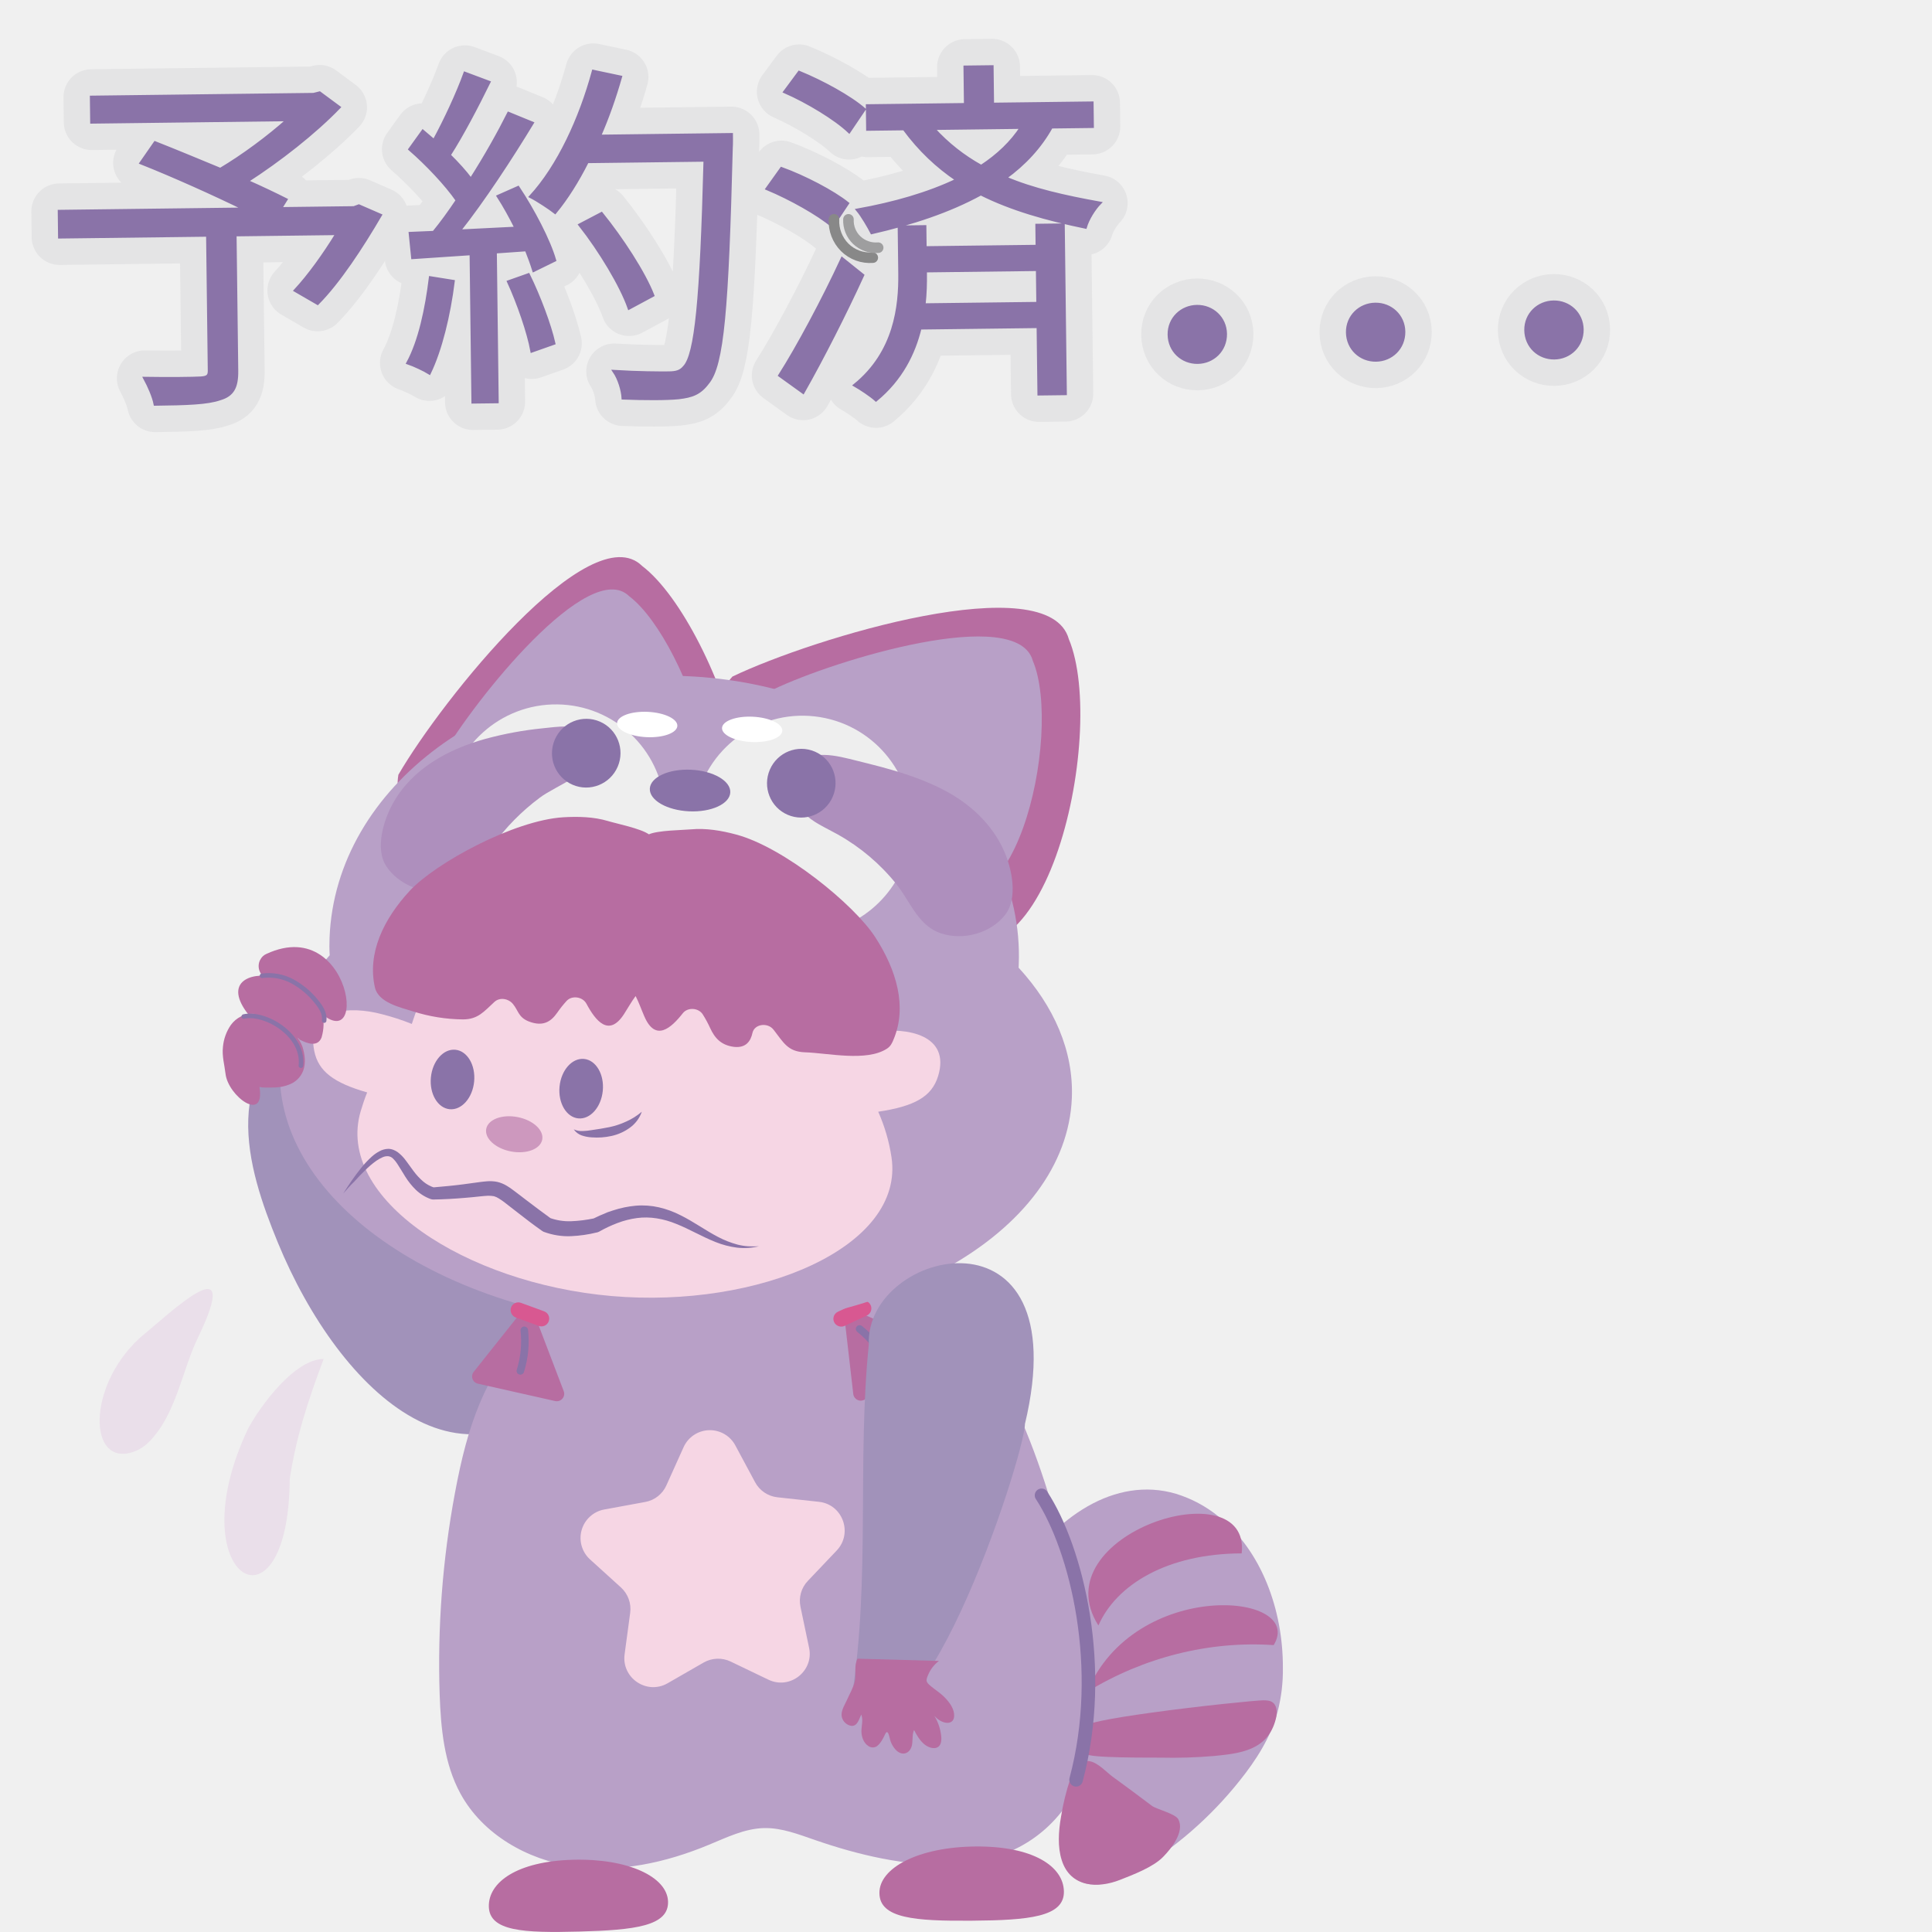
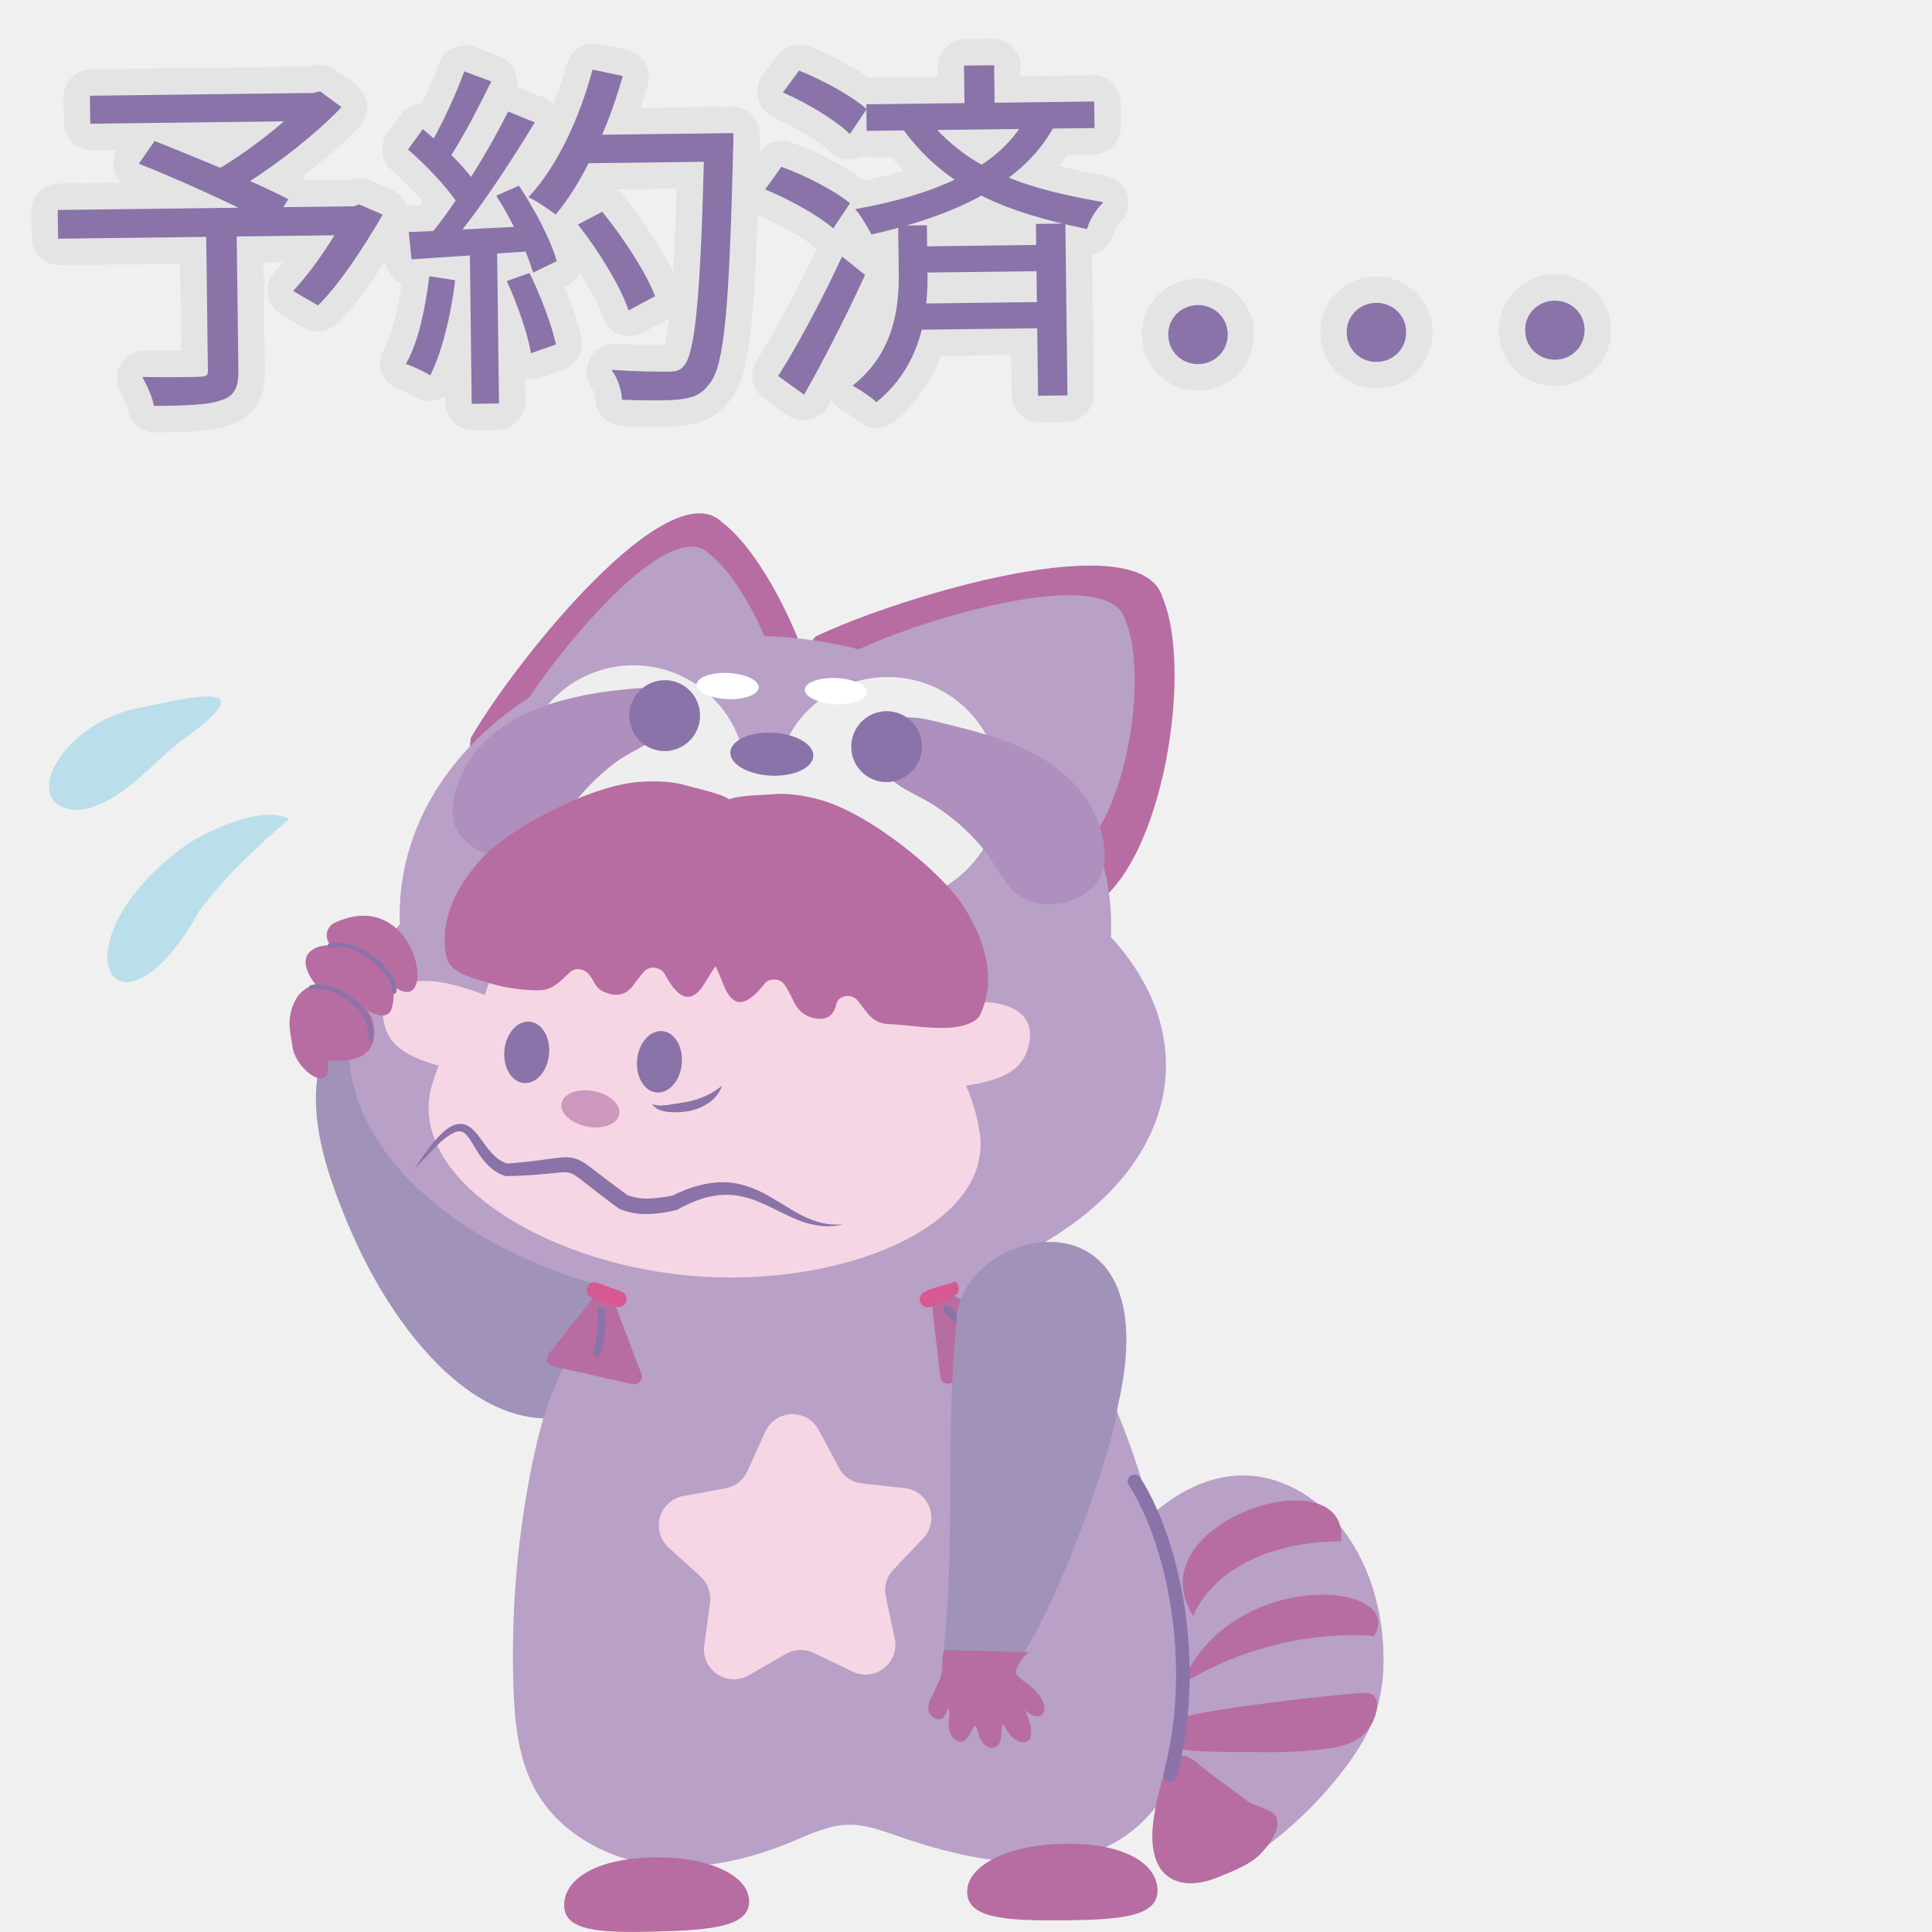
- <svg xmlns="http://www.w3.org/2000/svg" viewBox="0 0 1280.79 1280.79">
+ <svg xmlns="http://www.w3.org/2000/svg" viewBox="0 0 1280.06 1280.06">
  <defs>
-     <style>.cls-1{fill:#b76da1;}.cls-2{fill:#b8a0c7;}.cls-3{fill:#a192ba;}.cls-11,.cls-12,.cls-15,.cls-18,.cls-20,.cls-21,.cls-22,.cls-4{fill:none;}.cls-12,.cls-15,.cls-20,.cls-4{stroke:#8a73a8;}.cls-12,.cls-15,.cls-18,.cls-21,.cls-22,.cls-4{stroke-linecap:round;stroke-linejoin:round;}.cls-4{stroke-width:5px;}.cls-5{fill:#d85891;}.cls-6{fill:#eee;}.cls-7{fill:#fff;}.cls-8{fill:#ae8fbd;}.cls-19,.cls-9{fill:#8a73a8;}.cls-10{fill:#f6d6e4;}.cls-12{stroke-width:3px;}.cls-13{fill:#cd98be;}.cls-14{fill:#eadfea;}.cls-15{stroke-width:9px;}.cls-16,.cls-18,.cls-19,.cls-20{isolation:isolate;font-size:236.47px;font-family:HiraMaruProN-W4-83pv-RKSJ-H, Hiragino Maru Gothic ProN;}.cls-16{fill:#ebebec;}.cls-17{letter-spacing:-0.5em;}.cls-18{stroke:#e4e4e5;stroke-width:37px;}.cls-20{stroke-miterlimit:10;stroke-width:2px;}.cls-21{stroke:#888;}.cls-21,.cls-22{stroke-width:7px;}.cls-22{stroke:#9e9e9f;}</style>
+     <style>.cls-1{fill:#b76da1;}.cls-2{fill:#b8a0c7;}.cls-3{fill:#a192ba;}.cls-11,.cls-12,.cls-15,.cls-18,.cls-20,.cls-4{fill:none;}.cls-12,.cls-15,.cls-20,.cls-4{stroke:#8a73a8;}.cls-12,.cls-15,.cls-18,.cls-4{stroke-linecap:round;stroke-linejoin:round;}.cls-4{stroke-width:5px;}.cls-5{fill:#d85891;}.cls-6{fill:#eee;}.cls-7{fill:#fff;}.cls-8{fill:#ae8fbd;}.cls-19,.cls-9{fill:#8a73a8;}.cls-10{fill:#f6d6e4;}.cls-12{stroke-width:3px;}.cls-13{fill:#cd98be;}.cls-14{fill:#badfea;}.cls-15{stroke-width:9px;}.cls-16,.cls-18,.cls-19,.cls-20{isolation:isolate;font-size:236.47px;font-family:HiraMaruProN-W4-83pv-RKSJ-H, Hiragino Maru Gothic ProN;}.cls-16{fill:#ebebec;}.cls-17{letter-spacing:-0.5em;}.cls-18{stroke:#e4e4e5;stroke-width:37px;}.cls-20{stroke-miterlimit:10;stroke-width:2px;}</style>
  </defs>
  <g id="图层_2" data-name="图层 2">
    <g id="图层_1-2" data-name="图层 1">
-       <path class="cls-1" d="M612.37,611.4c-128.7-137.9-143.8-143.9-126.8-162.9,53.7-25.7,209.6-73,223-24.8C734.67,485.8,691.67,683,612.37,611.4Z" />
-       <path class="cls-2" d="M610.47,582.8c-99.3-106.4-111-111.1-97.9-125.7,41.5-19.9,161.8-56.3,172.1-19.1C705,485.8,671.77,638,610.47,582.8Z" />
-       <path class="cls-1" d="M444,585.2c-168.9-49.5-183.8-46.6-179.9-71.6,29.1-50.1,127.2-172.3,161.6-138.4C476.87,414.1,541.37,604.3,444,585.2Z" />
-       <path class="cls-2" d="M431.37,557.4c-130.4-38.2-141.8-36-138.9-55.3,22.4-38.7,98.2-133,124.7-106.8C456.77,425.3,506.57,572.2,431.37,557.4Z" />
-       <path class="cls-3" d="M184.17,823.7c41.1,100,129.7,184.3,205.7,77.6,52.3-73.5-129-156.8-176.6-234.3C142.57,707.2,163.87,774.2,184.17,823.7Z" />
-       <path class="cls-2" d="M694.77,989.5c-23.2-74.1-60.3-143.9-137.3-169.5-65.7-21.9-163.8,2.4-207.6,57.9-29.3,37.2-39.7,65.8-48.3,112a617.1,617.1,0,0,0-10.1,133.6c.8,22.5,3,45.7,13.7,65.4,14.7,27.1,44.3,44,74.7,48.4s61.6-2.5,90-14.3c11.9-4.9,23.8-10.8,36.6-11.1,11.7-.3,23,4.2,34.1,8,55.3,19.1,130.6,32.4,168.8-26.7,19.5-30.1,18.6-69.2,10.7-104.1C712.87,1057.5,705.27,1023.1,694.77,989.5Z" />
-       <path class="cls-1" d="M559.87,873.9l5.8,50.3a5,5,0,0,0,7.6,3.6l44.2-28a5,5,0,0,0-.6-8.7l-50-22.3A5,5,0,0,0,559.87,873.9Z" />
-       <path class="cls-4" d="M569.87,881a65.84,65.84,0,0,1,17.2,20.8" />
-       <path class="cls-5" d="M559.87,879l14.8-6.9a5.19,5.19,0,0,0,2.5-6.9h0a5.19,5.19,0,0,0-6.9-2.5l-14.8,6.9a5.19,5.19,0,0,0-2.5,6.9h0A5.28,5.28,0,0,0,559.87,879Z" />
-       <path class="cls-2" d="M675.27,641.5c0-.7.1-1.4.1-2.1,3.9-100.7-95.1-186.3-221.3-191.2S222.47,521,218.47,621.7a112.22,112.22,0,0,0,.1,11.6c-20,21.8-31.9,47-33,74.2-3.5,89.7,111.2,167,256.1,172.6S707,817.5,710.57,727.8C711.77,696.7,698.77,667.1,675.27,641.5Z" />
-       <path class="cls-6" d="M604.17,550.3a72.24,72.24,0,0,0-143.3-16.1c-2-.2-4-.4-6-.5a95.49,95.49,0,0,0-14.2.4,72.28,72.28,0,1,0-84.8,76.3,94.27,94.27,0,0,0-1.9,15.2c-1.5,32.1,18.4,52,48.4,59.4,41.7,10.3,92.6,12.4,128.4-15.2,10.6-8.2,15.2-22.2,15.8-35.1a93.73,93.73,0,0,0-.7-16.8A72.72,72.72,0,0,0,604.17,550.3Z" />
-       <ellipse class="cls-7" cx="429.06" cy="480.3" rx="8.4" ry="20" transform="translate(-70.78 886.43) rotate(-87.32)" />
-       <ellipse class="cls-7" cx="498.65" cy="483.53" rx="8.4" ry="20" transform="translate(-7.68 959.02) rotate(-87.32)" />
-       <path class="cls-8" d="M326.47,560.7a126.07,126.07,0,0,0-8,12.5c-16.2,28.3-51.2,18.9-62.6.7-7.3-11.6-1.5-30.4,4.6-41.3,12.8-23.1,36.8-36,61.4-42.8a233.2,233.2,0,0,1,38-7c9.1-1,22.2-2.7,30.8,1.3,5.1,2.4,7.4,6.7,6.8,12.3-1.6,14.7-29.2,24.5-39.6,32.4A146.19,146.19,0,0,0,326.47,560.7Z" />
-       <path class="cls-8" d="M595.67,588c8.4,11.3,13.7,25.9,28,30.7,14.7,5,33.2.1,42.8-12.4,8.4-10.9,4.4-30.1-.6-41.6-8-18.5-23.3-32.4-41-41.4-18-9.2-36.3-13.9-56.5-18.9-13.6-3.4-31.3-8.4-40.4,3.8-4.4,5.9-3.8,13.7-1.5,20.3,3,8.4,8.8,13.6,16.5,18,4.2,2.4,8.5,4.5,12.6,6.8a132.66,132.66,0,0,1,38.5,32.6C594.67,586.7,595.17,587.3,595.67,588Z" />
-       <ellipse class="cls-9" cx="457.46" cy="524.06" rx="13.8" ry="26.7" transform="translate(-87.34 956.62) rotate(-87.33)" />
-       <ellipse class="cls-9" cx="388.63" cy="499.27" rx="22.8" ry="22.7" transform="translate(-223.61 658.87) rotate(-66.71)" />
-       <ellipse class="cls-9" cx="531.19" cy="519.17" rx="22.8" ry="22.7" transform="translate(-155.74 801.73) rotate(-66.7)" />
-       <path class="cls-10" d="M580,684a147.12,147.12,0,0,0-20.4,4.1c-16.1-50.4-62.5-87.9-132.5-94-78-6.8-132.3,16.3-154.1,84.7a156.57,156.57,0,0,0-20-6.5c-21-5.6-50.3-3.9-44.7,24.3,2.7,13.7,13.1,21.3,35.1,27.6-1.6,4-3,8.1-4.3,12.5-17,57.7,69.3,114.1,166.5,122.5S600,826.9,591,767.1a116.94,116.94,0,0,0-8.8-30.1c24-3.6,35.5-9.9,39.7-23.6C630.27,686.1,601.37,680.9,580,684Z" />
-       <path class="cls-1" d="M580.17,621.2c-13.9-21.5-60.5-59.6-92.3-68-9.7-2.6-20-4.3-29.6-3.4-5.4.5-22,.6-28.1,3.3-5.5-3.9-21.9-7.2-27.1-8.8-9.3-2.8-19.7-3.1-29.7-2.5-32.6,2-84.6,30.3-101.7,48.7-17.5,18.9-28.3,41.5-23.1,64.2,2.3,9.9,16.6,13.1,25.3,15.8a112.19,112.19,0,0,0,33,5.3c10.1,0,14-5.3,20.9-11.6,3.6-3.3,9.4-2.2,12.3,1.4,3.7,4.5,3.5,8.8,10.6,11.6,9,3.4,14.3.5,18.7-5.8a75.71,75.71,0,0,1,6.2-7.8c3.5-3.9,10.7-2.9,13.2,1.8,6,11.2,14.8,22.5,24.9,6.9,2.7-4.2,4.9-8.2,7.7-12,2.2,4.3,3.7,8.7,5.7,13.3,7.4,17.4,17.8,8,25.6-1.9,3.2-4.1,10.5-3.7,13.3.9a76.33,76.33,0,0,1,4.8,8.9c3,6.5,7.1,11.4,15.8,12.5,7.9.9,11.1-3.7,12.3-9.4,1.4-5.8,10.1-7,14-1.9,6.6,8.5,9.4,14.5,20.7,14.9,15.4.5,40.9,6.4,54.4-2.4,2.4-1.5,3.5-3.8,4.4-6.1C601.47,667.6,594.47,643.2,580.17,621.2Z" />
-       <path class="cls-3" d="M679.47,944c35.8-149.8-106-116.4-103.5-52.8-7.8,77.2,1,155.4-11.1,232.4C604.87,1192.9,679.27,965.7,679.47,944Z" />
-       <path class="cls-11" d="M195.37,687.1c-12.3-12-22.8-16-30.8-14.8h0Z" />
-       <path class="cls-11" d="M195.37,687.1l.2.2,3,1.8c-.1-.2-.1-.3-.2-.5Z" />
-       <path class="cls-1" d="M196,686.5a55.73,55.73,0,0,0-12.3-10c-9.7-6.1-23.1-7.1-30.6,2.9a30.39,30.39,0,0,0-5.3,14.6c-.7,6.3,1,11.7,1.7,17.8,1.7,15,26.5,33.1,22.5,8.6.1.9,9.8.5,10.9.5a27.47,27.47,0,0,0,8.5-1.8,15.78,15.78,0,0,0,9.6-9.3c1.9-5.1,1.1-10.8-.5-15.9A23.36,23.36,0,0,0,196,686.5Z" />
-       <path class="cls-1" d="M164.47,672.3c8-1.2,18.5,2.7,30.8,14.8l3,1.5c.1.2.1.3.2.5,5.7,3,12.2,5,14.7-1.3C226.67,641.5,132.87,631.6,164.47,672.3Z" />
-       <path class="cls-1" d="M176.57,632.4c60.5-28.1,70,85.7,25.8,27.8a11,11,0,0,0-1-1.1c-7-6.5-15.1-7.3-23.6-10a9.08,9.08,0,0,1-5.4-12.6.1.1,0,0,1,.1-.1A8,8,0,0,1,176.57,632.4Z" />
-       <path class="cls-12" d="M173.67,646.9a33.06,33.06,0,0,1,20.4,3.8A51.88,51.88,0,0,1,210,664.3c2.9,3.5,5.5,7.8,4.9,12.3" />
-       <path class="cls-12" d="M161.57,673.9c13.9-3.2,40.2,11.9,37.9,32.6" />
-       <path class="cls-1" d="M568.47,1099.6c-2.4,4.5-.8,10.2-1.8,15-1,4.4-3.6,8.6-5.3,12.6-1.4,3.3-4.9,8-2.8,12.5a7.79,7.79,0,0,0,5.6,4.4c4.3.6,5.4-4.7,6.8-7.5,1.4,3.8.1,7.5.1,11.1,0,3.4,1.3,7.7,4.6,9.8a5,5,0,0,0,5.7.1c2.5-2,4-4.9,5.4-7.9,1.5-3.3,2.4-.1,3,2.3a16.64,16.64,0,0,0,1.9,5.1c5.1,8.8,12.4,5.8,13.1-1.4.3-3,0-6.2,1.2-8.8,1.7,3.3,3.6,6.6,6.4,9.1s6.9,3.8,9.4,2.2c2.1-1.3,2.5-4.3,2.2-7.2a32.37,32.37,0,0,0-4.6-13.6c5,6,14.1,7.1,13.1-1.4-.5-4.3-3.8-8.5-7.4-11.9-2.5-2.3-5.4-4.1-8-6.3-3.2-2.7-3.5-3.5-1.8-7.4a22,22,0,0,1,7.2-9.3" />
-       <path class="cls-9" d="M227.57,791.2q2.7-4.35,5.7-8.7c2-2.8,4-5.6,6.2-8.3a66,66,0,0,1,7.3-7.7,25.14,25.14,0,0,1,4.6-3.2,12.84,12.84,0,0,1,6.1-1.7,9.83,9.83,0,0,1,3.4.7,13.5,13.5,0,0,1,2.9,1.6A27.33,27.33,0,0,1,268,768c2.3,2.9,4.2,5.8,6.2,8.4a42.52,42.52,0,0,0,6.4,6.9,21.68,21.68,0,0,0,7.6,4.1l-1.4-.2c6.9-.6,13.7-1.2,20.5-2.1l10.3-1.4c1.8-.2,3.5-.5,5.5-.6a24.89,24.89,0,0,1,6.5.4,21.74,21.74,0,0,1,6.2,2.5,42.87,42.87,0,0,1,4.7,3.2c2.9,2.1,5.6,4.3,8.4,6.4q8.25,6.3,16.5,12.3l-1.2-.6a38,38,0,0,0,14.3,2.3,91.37,91.37,0,0,0,15.3-1.9l-1.2.5,3.4-1.6,1.7-.8c.6-.3,1.2-.5,1.7-.7l3.5-1.5,3.6-1.2a67.73,67.73,0,0,1,15-3.1,49.87,49.87,0,0,1,15.4,1.1,61.74,61.74,0,0,1,14.2,5.2c8.9,4.4,16.6,10.1,24.9,14.4a62.67,62.67,0,0,0,13,5.1c1.1.3,2.3.5,3.4.7s2.3.3,3.5.4l3.6.1,3.6-.1a41.48,41.48,0,0,1-14.5.9,57.11,57.11,0,0,1-14.2-3.7c-9.1-3.6-17.4-8.6-26-12a56.3,56.3,0,0,0-13-3.7,44.94,44.94,0,0,0-13.2-.2,58.22,58.22,0,0,0-12.9,3.3,85.93,85.93,0,0,0-12.3,5.8,4.87,4.87,0,0,1-1.1.4h-.1a87,87,0,0,1-17.2,2.5,45.32,45.32,0,0,1-9-.5,46.6,46.6,0,0,1-8.9-2.3,2.38,2.38,0,0,1-1.1-.6h-.1c-5.7-4-11.3-8.3-16.8-12.6l-8.1-6.3a45.63,45.63,0,0,0-3.9-2.7,11.76,11.76,0,0,0-3.3-1.5,22.09,22.09,0,0,0-3.9-.3c-1.5.1-3.2.2-4.9.4-3.4.4-6.9.7-10.4,1-7,.6-14,1-21,1.1H287a5,5,0,0,1-1.2-.2,27.6,27.6,0,0,1-10.1-6.2,46.88,46.88,0,0,1-7-8.7c-1.9-3-3.6-6-5.4-8.7a19.54,19.54,0,0,0-2.8-3.4,5.3,5.3,0,0,0-3.1-1.5,7.72,7.72,0,0,0-3.8.7,23.78,23.78,0,0,0-4.1,2.3,58.08,58.08,0,0,0-7.6,6.5c-2.5,2.4-4.8,4.8-7.1,7.4C232.07,786,229.87,788.6,227.57,791.2Z" />
-       <ellipse class="cls-9" cx="299.99" cy="715.61" rx="19.8" ry="14.4" transform="translate(-441.2 945.26) rotate(-84.47)" />
-       <ellipse class="cls-13" cx="340.9" cy="751.94" rx="11.6" ry="18.9" transform="translate(-461.84 944.92) rotate(-79.13)" />
-       <ellipse class="cls-9" cx="385.27" cy="721.7" rx="19.8" ry="14.4" transform="translate(-370.19 1035.64) rotate(-84.47)" />
-       <path class="cls-9" d="M380.37,748.7a12.61,12.61,0,0,0,5.9,1.1,39.33,39.33,0,0,0,5.9-.6c4.1-.6,8.1-1.2,11.9-2a51.7,51.7,0,0,0,11.1-3.7,42.28,42.28,0,0,0,10.3-6.5,21.77,21.77,0,0,1-7.9,10.6,32.57,32.57,0,0,1-12.3,5.5,44.79,44.79,0,0,1-13.1.9,24.92,24.92,0,0,1-6.6-1.3A10.67,10.67,0,0,1,380.37,748.7Z" />
-       <path class="cls-14" d="M92.17,887.4c-34.7,32.4-33.6,84.9-4,75.2a28,28,0,0,0,10.9-7c17.8-18.3,21.6-47,32.1-68.7,30.8-63.9-18.8-16-37.3-1C93.27,886.4,92.67,886.9,92.17,887.4Z" />
-       <path class="cls-14" d="M164.57,946.9c-47.4,99.5,26.8,142.1,27.5,33.6,4.2-27.9,12.4-52.8,22.5-79.6C195.37,901,172.87,931.6,164.57,946.9Z" />
-       <path class="cls-1" d="M583,1255c.1,16.8,23.5,18.6,61.3,18.3s61.2-2.5,61-19.3-20.6-30.2-58.5-29.9S582.77,1238.3,583,1255Z" />
-       <path class="cls-1" d="M442.87,1260.6c.5,16.3-22.1,18.9-58.9,19.9s-59.5-.2-59.9-16.5,18.9-30.1,55.7-31.1S442.37,1244.3,442.87,1260.6Z" />
-       <path class="cls-10" d="M509.37,1113.5l-25-12a19.31,19.31,0,0,0-17.8.6l-24,13.8c-13.8,7.9-30.6-3.5-28.5-19.2l3.7-27.5a19.29,19.29,0,0,0-6.1-16.8l-20.5-18.6a19.19,19.19,0,0,1,9.4-33.1l27.2-5a19,19,0,0,0,14-11l11.4-25.3a19.12,19.12,0,0,1,34.3-1.2l13.1,24.4a19.11,19.11,0,0,0,14.8,10l27.5,3c15.8,1.7,22.7,20.8,11.8,32.3l-19.1,20.1a19.12,19.12,0,0,0-4.9,17.2l5.7,27.2C539.67,1107.8,523.67,1120.4,509.37,1113.5Z" />
-       <path class="cls-2" d="M779.67,990.3a83.72,83.72,0,0,1,28.2,15.1c28.4,22.6,42.7,61.8,42.6,100.1a110.89,110.89,0,0,1-3.5,29.3c-4.6,17.1-14.3,32.1-25.1,45.6a254.15,254.15,0,0,1-70.1,60.9c-13.8,8.1-33.9,13.3-42.6-.5-4.4-6.9-3.9-16.1-3.2-24.5,2-25.1,29.9-134.5-3.7-136.3-12.6-.5-24.8-2.2-29.9-12.7-3.3-6.8-2.1-15.2,1.9-21.7C699.17,1005.9,739.07,978.3,779.67,990.3Z" />
-       <path class="cls-1" d="M722.57,1167.6a8.17,8.17,0,0,0-2.7-.1c-5.1.7-8.5,6.4-10.3,11.7a158.3,158.3,0,0,0-6.2,25.3c-1.7,9.7-2.3,20,.5,28.7,5.7,18,23.8,18.9,38.7,13,8.1-3.2,21.8-8.3,28.5-15.2,5.3-5.4,14.4-16.6,10.1-24.9-2-3.8-14.4-6.6-17.6-9-8.6-6.5-17.2-12.9-25.9-19.2C733.47,1174.8,728.07,1168.7,722.57,1167.6Z" />
-       <path class="cls-1" d="M728.17,1077.6c11.9-27.2,45.9-47.7,95-47.8C829.37,973,689.87,1017.2,728.17,1077.6Z" />
-       <path class="cls-1" d="M720.67,1121.6c37.5-23,81.1-33.9,123.7-31C865.87,1055.4,752.17,1046,720.67,1121.6Z" />
-       <path class="cls-1" d="M762.47,1135.5c32.2-4.5,70.4-8.3,75-8.3,2.3,0,4.7.1,6.5,1.6,2.8,2.3,2.8,7,1.8,10.8-5.3,21-24,22.8-40.9,24.5a329.33,329.33,0,0,1-35.8,1.1c-5.1-.1-48.4.4-49-2.6-1.1-5.6-2.7-11.4-3.2-17C716.67,1142.7,737.77,1138.9,762.47,1135.5Z" />
-       <path class="cls-15" d="M690.47,991.3c23.4,35.8,42.7,114.7,22.9,188.6" />
-       <path class="cls-1" d="M345.57,869.8l-31.5,39.6a4.91,4.91,0,0,0,2.8,7.9L368,928.8a4.93,4.93,0,0,0,5.7-6.6l-19.5-51.1A5,5,0,0,0,345.57,869.8Z" />
-       <path class="cls-4" d="M347.57,881.9a65.62,65.62,0,0,1-2.6,26.9" />
-       <path class="cls-5" d="M341.87,873.4l15.3,5.6a5.12,5.12,0,0,0,6.6-3.1h0a5.12,5.12,0,0,0-3.1-6.6l-15.3-5.6a5.12,5.12,0,0,0-6.6,3.1h0A5.33,5.33,0,0,0,341.87,873.4Z" />
+       <path class="cls-1" d="M671.12,589.74c-132.72-142.21-148.29-148.39-130.76-168,55.38-26.5,216.15-75.28,230-25.57C797.24,460.22,752.9,663.58,671.12,589.74Z" />
+       <path class="cls-2" d="M669.16,560.25c-102.4-109.72-114.47-114.57-101-129.63,42.8-20.52,166.86-58.06,177.48-19.69C766.62,460.22,732.38,617.18,669.16,560.25Z" />
+       <path class="cls-1" d="M497.46,562.73c-174.18-51.05-189.54-48.06-185.52-73.84,30-51.67,131.17-177.69,166.65-142.73C531.39,386.28,597.9,582.42,497.46,562.73Z" />
+       <path class="cls-2" d="M484.47,534.06C350,494.66,338.23,496.93,341.23,477c23.1-39.91,101.26-137.16,128.59-110.14C510.66,397.83,562,549.32,484.47,534.06Z" />
+       <path class="cls-3" d="M229.54,808.68c42.39,103.12,133.75,190.06,212.13,80,53.93-75.79-133-161.7-182.12-241.62C186.64,688.54,208.61,757.63,229.54,808.68Z" />
+       <path class="cls-2" d="M756.1,979.66c-23.93-76.42-62.19-148.4-141.59-174.8-67.76-22.58-168.92,2.48-214.09,59.71-30.22,38.37-40.94,67.86-49.81,115.5a636.64,636.64,0,0,0-10.42,137.78c.83,23.2,3.1,47.13,14.13,67.44,15.16,28,45.69,45.38,77,49.91s63.52-2.57,92.81-14.74c12.27-5.06,24.54-11.14,37.74-11.45,12.07-.31,23.72,4.33,35.17,8.25,57,19.7,134.68,33.41,174.07-27.53,20.11-31,19.19-71.37,11-107.36C774.76,1049.79,766.93,1014.31,756.1,979.66Z" />
+       <path class="cls-1" d="M617,860.45l6,51.87A5.12,5.12,0,0,0,630.8,916l45.58-28.87a5.11,5.11,0,0,0-.62-9l-51.56-23A5.16,5.16,0,0,0,617,860.45Z" />
+       <path class="cls-4" d="M627.29,867.77A67.82,67.82,0,0,1,645,889.22" />
+       <path class="cls-5" d="M617,865.71l15.26-7.12a5.34,5.34,0,0,0,2.58-7.11h0a5.34,5.34,0,0,0-7.11-2.58L612.44,856a5.36,5.36,0,0,0-2.57,7.12h0A5.44,5.44,0,0,0,617,865.71Z" />
+       <path class="cls-2" d="M736,620.78c0-.72.1-1.44.1-2.16,4-103.85-98.07-192.12-228.21-197.18S269,496.52,264.91,600.37a116.39,116.39,0,0,0,.11,12c-20.63,22.48-32.9,48.47-34,76.52-3.61,92.5,114.68,172.22,264.11,178s273.59-64.55,277.3-157.06C773.63,677.71,760.22,647.19,736,620.78Z" />
+       <path class="cls-6" d="M662.67,526.73a74.5,74.5,0,0,0-147.78-16.6c-2.06-.2-4.13-.41-6.19-.51a97.33,97.33,0,0,0-14.64.41,74.54,74.54,0,1,0-87.45,78.68,96.85,96.85,0,0,0-2,15.68c-1.55,33.1,19,53.62,49.91,61.25,43,10.63,95.49,12.79,132.41-15.67,10.93-8.46,15.68-22.89,16.3-36.2a95.78,95.78,0,0,0-.73-17.32A75,75,0,0,0,662.67,526.73Z" />
+       <ellipse class="cls-7" cx="482.08" cy="454.56" rx="8.66" ry="20.62" transform="translate(5.48 914.85) rotate(-87.32)" />
+       <ellipse class="cls-7" cx="553.84" cy="457.88" rx="8.66" ry="20.62" transform="translate(70.56 989.71) rotate(-87.32)" />
+       <path class="cls-8" d="M376.29,537.46A129.14,129.14,0,0,0,368,550.35c-16.71,29.18-52.8,19.49-64.56.72-7.53-12-1.55-31.35,4.75-42.59,13.2-23.82,37.95-37.12,63.31-44.14a241.18,241.18,0,0,1,39.19-7.22c9.39-1,22.9-2.78,31.76,1.35,5.26,2.47,7.64,6.9,7,12.68-1.65,15.16-30.12,25.27-40.84,33.41A150.61,150.61,0,0,0,376.29,537.46Z" />
+       <path class="cls-8" d="M653.9,565.61c8.66,11.66,14.13,26.71,28.88,31.66,15.16,5.16,34.23.11,44.13-12.79,8.67-11.24,4.54-31-.62-42.9-8.25-19.07-24-33.41-42.28-42.69-18.56-9.49-37.43-14.33-58.26-19.49-14-3.51-32.28-8.66-41.66,3.92-4.54,6.08-3.92,14.13-1.55,20.93,3.09,8.67,9.07,14,17,18.57,4.34,2.47,8.77,4.64,13,7a136.71,136.71,0,0,1,39.7,33.62C652.87,564.27,653.39,564.89,653.9,565.61Z" />
+       <ellipse class="cls-9" cx="511.37" cy="499.68" rx="14.23" ry="27.53" transform="translate(-11.58 987.22) rotate(-87.33)" />
+       <ellipse class="cls-9" cx="440.39" cy="474.11" rx="23.51" ry="23.41" transform="translate(-169.2 691.2) rotate(-66.71)" />
+       <ellipse class="cls-9" cx="587.4" cy="494.64" rx="23.51" ry="23.41" transform="translate(-99.22 838.53) rotate(-66.7)" />
+       <path class="cls-10" d="M637.71,664.61a151.35,151.35,0,0,0-21,4.23c-16.6-52-64.45-90.65-136.64-96.94-80.44-7-136.43,16.81-158.91,87.35a161.22,161.22,0,0,0-20.63-6.7c-21.66-5.78-51.87-4-46.1,25.06,2.79,14.13,13.51,22,36.2,28.46-1.65,4.12-3.09,8.35-4.43,12.89-17.53,59.5,71.46,117.67,171.7,126.33s200.48-33.31,191.19-95a120.81,120.81,0,0,0-9.07-31c24.75-3.71,36.61-10.21,40.94-24.34C689.58,666.78,659.78,661.42,637.71,664.61Z" />
+       <path class="cls-1" d="M637.92,599.85c-14.34-22.17-62.39-61.46-95.19-70.12-10-2.69-20.62-4.44-30.52-3.51-5.57.51-22.69.62-29,3.4-5.67-4-22.59-7.42-28-9.07-9.59-2.89-20.31-3.2-30.63-2.58C391,520,337.41,549.22,319.78,568.19c-18,19.49-29.19,42.8-23.83,66.21,2.38,10.21,17.12,13.51,26.09,16.29a115.9,115.9,0,0,0,34,5.47c10.41,0,14.43-5.47,21.55-12,3.71-3.4,9.69-2.26,12.68,1.45,3.82,4.64,3.61,9.07,10.93,12,9.29,3.51,14.75.52,19.29-6a76.87,76.87,0,0,1,6.39-8c3.61-4,11-3,13.61,1.85,6.19,11.55,15.27,23.2,25.68,7.12,2.79-4.33,5.06-8.46,7.94-12.38,2.27,4.44,3.82,9,5.88,13.72,7.63,17.94,18.36,8.25,26.4-2,3.3-4.23,10.83-3.82,13.72.93a81.06,81.06,0,0,1,5,9.17c3.09,6.71,7.32,11.76,16.29,12.9,8.15.92,11.45-3.82,12.69-9.7,1.44-6,10.41-7.22,14.43-2,6.81,8.77,9.7,15,21.35,15.37,15.88.51,42.18,6.6,56.1-2.48,2.48-1.54,3.61-3.92,4.54-6.29C659.88,647.7,652.66,622.54,637.92,599.85Z" />
+       <path class="cls-3" d="M740.32,932.74c36.92-154.48-109.31-120-106.73-54.45-8.05,79.61,1,160.25-11.45,239.66C663.39,1189.42,740.11,955.12,740.32,932.74Z" />
+       <path class="cls-11" d="M241.09,667.81c-12.68-12.37-23.51-16.5-31.76-15.26h0Z" />
+       <path class="cls-11" d="M241.09,667.81l.21.21,3.09,1.85c-.1-.2-.1-.31-.21-.51Z" />
+       <path class="cls-1" d="M241.71,667.19A57,57,0,0,0,229,656.88c-10-6.29-23.82-7.32-31.55,3A31.3,31.3,0,0,0,192,674.93c-.72,6.49,1,12.06,1.76,18.35,1.75,15.47,27.32,34.14,23.2,8.87.1.93,10.11.52,11.24.52a28.63,28.63,0,0,0,8.77-1.86,16.29,16.29,0,0,0,9.9-9.59c1.95-5.26,1.13-11.14-.52-16.4A24.07,24.07,0,0,0,241.71,667.19Z" />
+       <path class="cls-1" d="M209.22,652.55c8.25-1.24,19.08,2.78,31.77,15.26l3.09,1.55c.1.2.1.31.21.51,5.88,3.1,12.58,5.16,15.16-1.34C273.37,620.78,176.64,610.58,209.22,652.55Z" />
+       <path class="cls-1" d="M221.7,611.4c62.39-29,72.19,88.38,26.61,28.67a11.73,11.73,0,0,0-1-1.14c-7.22-6.7-15.57-7.52-24.34-10.31a9.36,9.36,0,0,1-5.57-13,.1.1,0,0,1,.1-.1A8.31,8.31,0,0,1,221.7,611.4Z" />
+       <path class="cls-12" d="M218.71,626.35a34.15,34.15,0,0,1,21,3.92,53.72,53.72,0,0,1,16.4,14c3,3.61,5.67,8,5.05,12.68" />
+       <path class="cls-12" d="M206.23,654.2c14.34-3.3,41.46,12.27,39.09,33.62" />
+       <path class="cls-1" d="M625.85,1093.2c-2.47,4.64-.82,10.52-1.86,15.47-1,4.54-3.71,8.87-5.46,13-1.44,3.41-5,8.25-2.89,12.89a8,8,0,0,0,5.78,4.54c4.43.62,5.57-4.84,7-7.73,1.44,3.92.1,7.73.1,11.44,0,3.51,1.34,8,4.75,10.11a5.09,5.09,0,0,0,5.87.1c2.58-2.06,4.13-5,5.57-8.14,1.55-3.41,2.48-.11,3.1,2.37a16.91,16.91,0,0,0,2,5.26c5.26,9.07,12.78,6,13.51-1.44.3-3.1,0-6.4,1.23-9.08,1.76,3.4,3.72,6.81,6.6,9.38s7.12,3.92,9.7,2.27c2.16-1.34,2.57-4.43,2.27-7.42a33.56,33.56,0,0,0-4.75-14c5.16,6.19,14.54,7.33,13.51-1.44-.51-4.43-3.92-8.77-7.63-12.27-2.58-2.37-5.57-4.23-8.25-6.5-3.3-2.78-3.61-3.61-1.86-7.63a22.61,22.61,0,0,1,7.43-9.59" />
+       <path class="cls-9" d="M274.3,775.16q2.77-4.49,5.88-9c2.06-2.89,4.12-5.77,6.39-8.56a68.48,68.48,0,0,1,7.53-7.94,25.84,25.84,0,0,1,4.74-3.3,13.22,13.22,0,0,1,6.29-1.75,10.23,10.23,0,0,1,3.51.72,13.91,13.91,0,0,1,3,1.65,28.12,28.12,0,0,1,4.33,4.23c2.37,3,4.33,6,6.39,8.66A44.39,44.39,0,0,0,329,767a22.36,22.36,0,0,0,7.84,4.22l-1.44-.2c7.11-.62,14.13-1.24,21.14-2.17l10.62-1.44c1.86-.21,3.61-.52,5.67-.62a26,26,0,0,1,6.7.41,22.49,22.49,0,0,1,6.4,2.58,45.64,45.64,0,0,1,4.85,3.3c3,2.17,5.77,4.44,8.66,6.6q8.5,6.49,17,12.69l-1.23-.62a39.3,39.3,0,0,0,14.74,2.37,95,95,0,0,0,15.78-2l-1.24.51L448,791l1.75-.82a18.81,18.81,0,0,1,1.76-.72l3.61-1.55,3.71-1.24a70,70,0,0,1,15.47-3.19,51.12,51.12,0,0,1,15.88,1.13A64,64,0,0,1,504.78,790c9.18,4.54,17.12,10.42,25.68,14.85a64.16,64.16,0,0,0,13.41,5.26c1.13.31,2.37.52,3.5.72s2.37.31,3.61.42l3.71.1,3.72-.1a42.89,42.89,0,0,1-15,.92,58.34,58.34,0,0,1-14.64-3.81c-9.38-3.71-17.94-8.87-26.81-12.38a58.34,58.34,0,0,0-13.41-3.81A46.35,46.35,0,0,0,475,792a60.05,60.05,0,0,0-13.3,3.41,87.62,87.62,0,0,0-12.69,6,5.14,5.14,0,0,1-1.13.41h-.11A90,90,0,0,1,430,804.35a46.73,46.73,0,0,1-9.29-.52,47.94,47.94,0,0,1-9.17-2.37,2.41,2.41,0,0,1-1.14-.62h-.1c-5.88-4.12-11.65-8.56-17.33-13l-8.35-6.5a46.12,46.12,0,0,0-4-2.78,12,12,0,0,0-3.4-1.55,22.54,22.54,0,0,0-4-.31c-1.54.1-3.3.21-5.05.41-3.51.41-7.11.72-10.72,1-7.22.62-14.44,1-21.66,1.14h-.21a5.28,5.28,0,0,1-1.23-.21,28.53,28.53,0,0,1-10.42-6.39,48.58,48.58,0,0,1-7.22-9c-2-3.1-3.71-6.19-5.57-9a20.3,20.3,0,0,0-2.88-3.5,5.49,5.49,0,0,0-3.2-1.55,8,8,0,0,0-3.92.72,25.29,25.29,0,0,0-4.23,2.37,60.26,60.26,0,0,0-7.84,6.71c-2.57,2.47-5,5-7.32,7.63C278.94,769.8,276.67,772.48,274.3,775.16Z" />
+       <ellipse class="cls-9" cx="348.98" cy="697.22" rx="20.42" ry="14.85" transform="translate(-378.62 977.4) rotate(-84.47)" />
+       <ellipse class="cls-13" cx="391.17" cy="734.68" rx="11.96" ry="19.49" transform="translate(-404.1 980.28) rotate(-79.13)" />
+       <ellipse class="cls-9" cx="436.92" cy="703.5" rx="20.42" ry="14.85" transform="translate(-305.4 1070.61) rotate(-84.47)" />
+       <path class="cls-9" d="M431.87,731.34a13.16,13.16,0,0,0,6.09,1.13,40.43,40.43,0,0,0,6.08-.62c4.23-.62,8.35-1.24,12.27-2.06A53.12,53.12,0,0,0,467.76,726a43.49,43.49,0,0,0,10.62-6.7,22.39,22.39,0,0,1-8.15,10.93,33.42,33.42,0,0,1-12.68,5.67,46.21,46.21,0,0,1-13.51.93,25.7,25.7,0,0,1-6.81-1.34A11.08,11.08,0,0,1,431.87,731.34Z" />
+       <path class="cls-14" d="M87.27,470.05C39.87,482.32,15,530.43,46.61,536.22a28.77,28.77,0,0,0,13.32-1c25.14-7.81,42.72-31.94,62.92-46.43,59.38-42.73-9.15-23.76-33.3-19.28C88.76,469.69,88,469.85,87.27,470.05Z" />
+       <path class="cls-14" d="M123.56,559.62c-91.95,66.81-45.7,142,8.37,44,17.55-23.21,37.24-41.73,59.59-61C174.07,533.2,138.62,549.85,123.56,559.62Z" />
+       <path class="cls-1" d="M640.8,1253.46c.11,17.32,24.24,19.18,63.22,18.87s63.11-2.58,62.91-19.9-21.25-31.15-60.33-30.84S640.6,1236.24,640.8,1253.46Z" />
+       <path class="cls-1" d="M496.33,1259.23c.51,16.81-22.8,19.49-60.75,20.52s-61.35-.2-61.77-17,19.49-31,57.44-32.07S495.81,1242.42,496.33,1259.23Z" />
+       <path class="cls-10" d="M564.9,1107.54l-25.78-12.38a19.9,19.9,0,0,0-18.35.62L496,1110c-14.24,8.15-31.56-3.61-29.39-19.8l3.81-28.36a19.86,19.86,0,0,0-6.29-17.32L443,1025.35a19.8,19.8,0,0,1,9.69-34.14l28.05-5.16a19.53,19.53,0,0,0,14.44-11.34L507,948.62a19.71,19.71,0,0,1,35.37-1.24l13.51,25.16a19.68,19.68,0,0,0,15.26,10.32L599.45,986c16.29,1.75,23.41,21.45,12.17,33.31L591.92,1040a19.73,19.73,0,0,0-5,17.74l5.88,28C596.15,1101.66,579.65,1114.65,564.9,1107.54Z" />
+       <path class="cls-2" d="M843.65,980.49a86.15,86.15,0,0,1,29.08,15.57c29.29,23.3,44,63.73,43.93,103.23a114,114,0,0,1-3.61,30.21c-4.74,17.64-14.74,33.11-25.88,47a262.07,262.07,0,0,1-72.29,62.8c-14.23,8.35-35,13.72-43.93-.52-4.54-7.11-4-16.6-3.3-25.26,2.06-25.89,30.83-138.7-3.82-140.56-13-.52-25.57-2.27-30.83-13.1-3.41-7-2.17-15.67,2-22.38C760.64,996.57,801.78,968.11,843.65,980.49Z" />
+       <path class="cls-1" d="M784.77,1163.33a8.45,8.45,0,0,0-2.79-.11c-5.26.73-8.76,6.6-10.62,12.07a162.55,162.55,0,0,0-6.39,26.09c-1.76,10-2.38,20.62.51,29.6,5.88,18.56,24.55,19.49,39.91,13.4,8.35-3.3,22.48-8.56,29.39-15.67,5.47-5.57,14.85-17.12,10.42-25.68-2.06-3.92-14.85-6.81-18.15-9.28-8.87-6.7-17.74-13.3-26.71-19.8C796,1170.75,790.44,1164.46,784.77,1163.33Z" />
+       <path class="cls-1" d="M790.54,1070.51c12.27-28,47.34-49.19,98-49.29C894.9,962.64,751,1008.23,790.54,1070.51Z" />
+       <path class="cls-1" d="M782.81,1115.89c38.67-23.72,83.63-35,127.56-32C932.55,1047.62,815.29,1037.93,782.81,1115.89Z" />
+       <path class="cls-1" d="M825.91,1130.22c33.21-4.64,72.6-8.56,77.35-8.56,2.37,0,4.84.11,6.7,1.65,2.89,2.38,2.89,7.22,1.86,11.14-5.47,21.66-24.75,23.51-42.18,25.27a339.8,339.8,0,0,1-36.92,1.13c-5.26-.1-49.91.41-50.53-2.68-1.14-5.77-2.79-11.76-3.3-17.53C778.68,1137.65,800.44,1133.73,825.91,1130.22Z" />
+       <path class="cls-15" d="M751.66,981.52c24.13,36.92,44,118.28,23.62,194.49" />
+       <path class="cls-1" d="M396,856.22,363.5,897.06a5.06,5.06,0,0,0,2.89,8.14l52.69,11.86a5.08,5.08,0,0,0,5.88-6.8l-20.11-52.7A5.19,5.19,0,0,0,396,856.22Z" />
+       <path class="cls-4" d="M398.05,868.7a67.76,67.76,0,0,1-2.68,27.74" />
+       <path class="cls-5" d="M392.17,859.93,408,865.71a5.28,5.28,0,0,0,6.8-3.2h0a5.29,5.29,0,0,0-3.19-6.81l-15.78-5.77a5.28,5.28,0,0,0-6.81,3.2h0A5.49,5.49,0,0,0,392.17,859.93Z" />
      <text class="cls-16" transform="translate(28.12 250.69) rotate(-0.71)">予約済<tspan class="cls-17" x="709.4" y="0">．．．</tspan>
      </text>
      <text class="cls-18" transform="translate(28.12 250.69) rotate(-0.71)">予約済<tspan class="cls-17" x="709.4" y="0">．．．</tspan>
      </text>
      <text class="cls-19" transform="translate(28.12 250.69) rotate(-0.71)">予約済<tspan class="cls-17" x="709.4" y="0">．．．</tspan>
      </text>
      <text class="cls-20" transform="translate(28.12 250.69) rotate(-0.71)">予約済<tspan class="cls-17" x="709.4" y="0">．．．</tspan>
      </text>
-       <path class="cls-21" d="M552.87,145.4A24.61,24.61,0,0,0,560,164a23.78,23.78,0,0,0,18.6,6.8" />
-       <path class="cls-22" d="M562.47,145.4a18,18,0,0,0,5.5,13.8,18.49,18.49,0,0,0,14.2,5" />
    </g>
  </g>
</svg>
